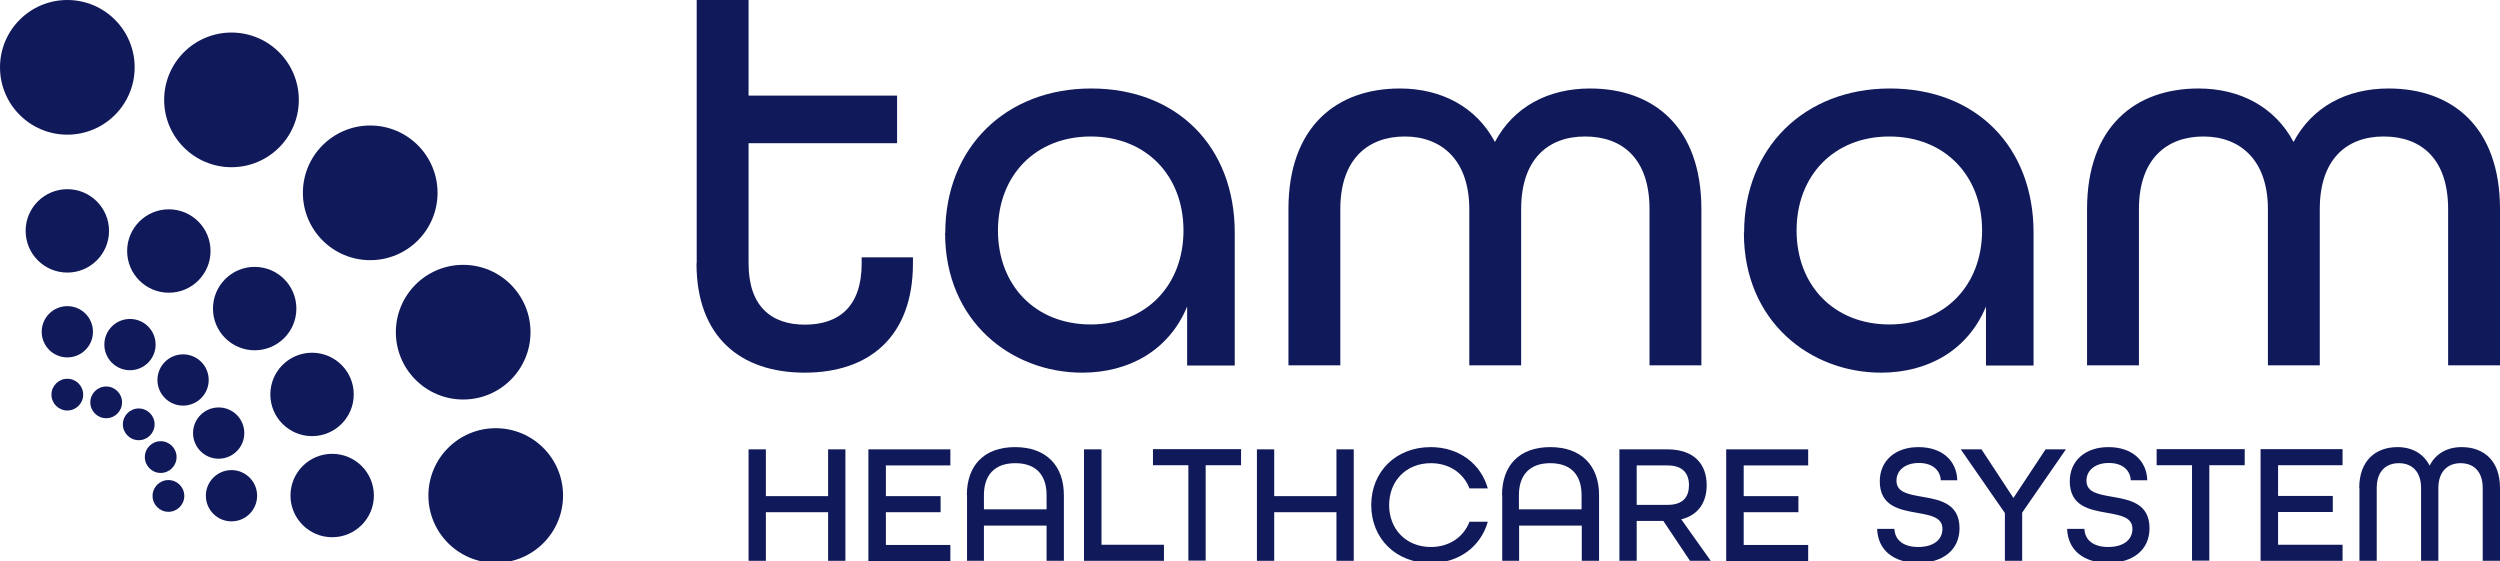
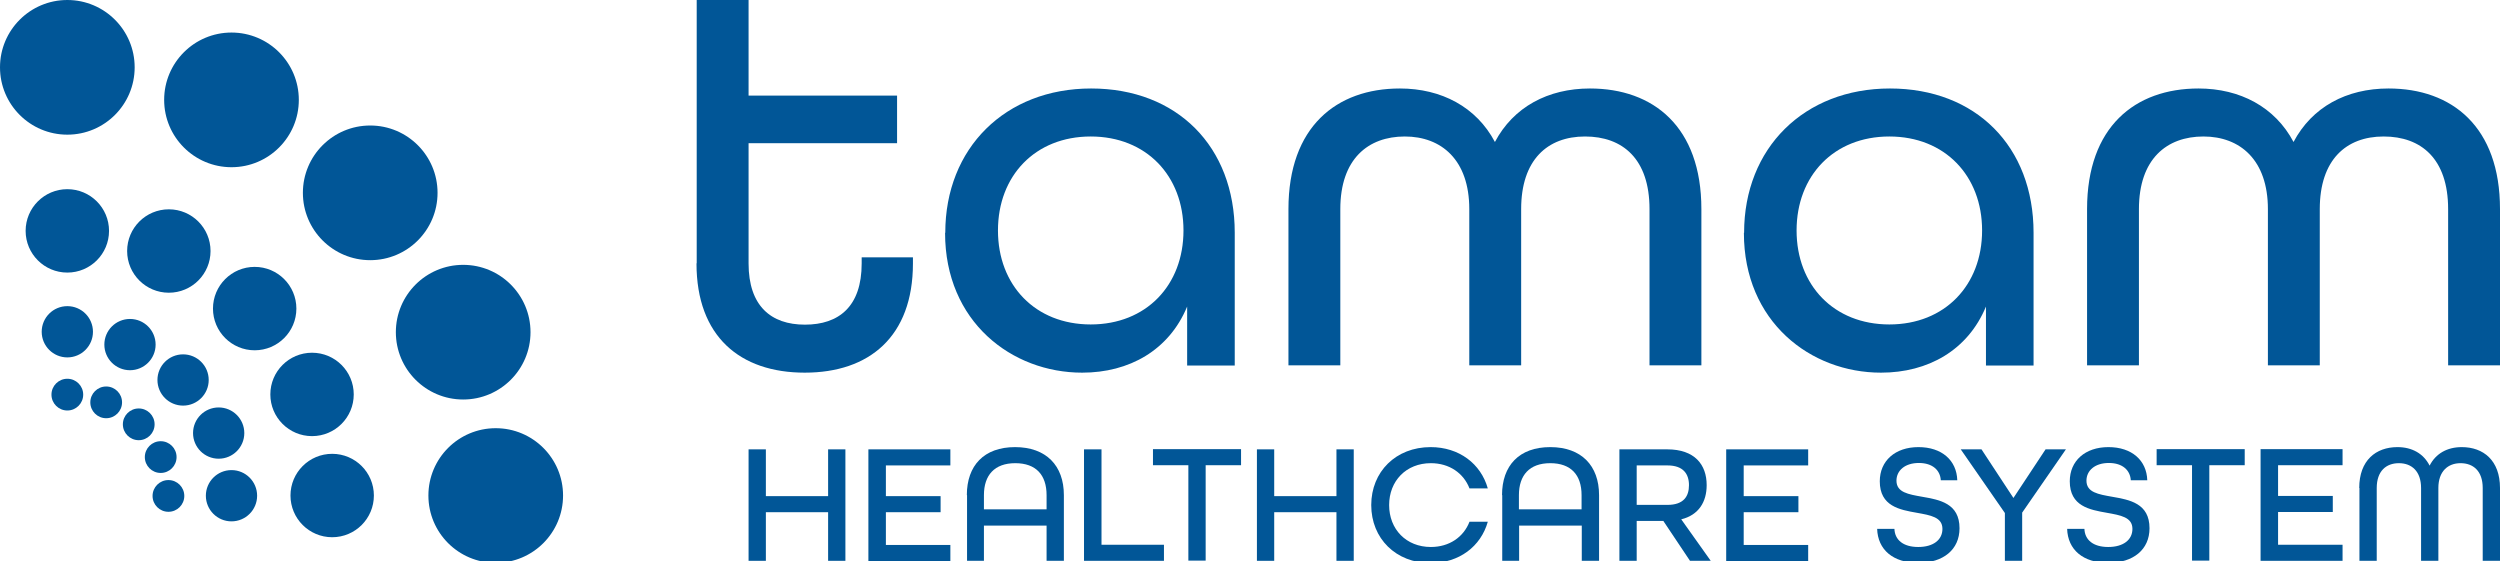
<svg xmlns="http://www.w3.org/2000/svg" id="Layer_1" data-name="Layer 1" viewBox="0 0 122.9 27.56">
  <defs>
    <style>
-       .cls-1 { fill: #10195A; }
-       .cls-2 { fill: #10195A; }
+       .cls-1 { fill: #015697; }
+       .cls-2 { fill: #015697; }
    </style>
  </defs>
  <g>
    <g>
      <path class="cls-2" d="M36.8,22.09h.85v2.3h3.06v-2.3h.85v5.48h-.85v-2.39h-3.06v2.39h-.85v-5.48Z" />
      <path class="cls-2" d="M42.69,22.09h4.03v.79h-3.17v1.51h2.69v.79h-2.69v1.61h3.17v.79h-4.03v-5.48Z" />
      <path class="cls-2" d="M47.53,24.34c0-1.45.84-2.36,2.37-2.36s2.4.91,2.4,2.36v3.23h-.85v-1.73h-3.08v1.73h-.83v-3.23ZM51.45,25.04v-.7c0-.99-.52-1.57-1.54-1.57s-1.54.59-1.54,1.57v.7h3.08Z" />
      <path class="cls-2" d="M53.3,22.09h.85v4.69h3.07v.79h-3.93v-5.48Z" />
      <path class="cls-2" d="M58.41,22.87h-1.73v-.79h4.33v.79h-1.74v4.69h-.85v-4.69Z" />
      <path class="cls-2" d="M61.79,22.09h.85v2.3h3.06v-2.3h.85v5.48h-.85v-2.39h-3.06v2.39h-.85v-5.48Z" />
      <path class="cls-2" d="M67.41,24.83c0-1.64,1.21-2.85,2.92-2.85,1.4,0,2.47.82,2.81,2.03h-.9c-.29-.75-.99-1.24-1.9-1.24-1.21,0-2.05.87-2.05,2.06s.84,2.06,2.05,2.06c.91,0,1.61-.49,1.9-1.24h.9c-.34,1.21-1.41,2.03-2.81,2.03-1.71,0-2.92-1.21-2.92-2.85Z" />
      <path class="cls-2" d="M73.84,24.34c0-1.45.84-2.36,2.37-2.36s2.4.91,2.4,2.36v3.23h-.85v-1.73h-3.08v1.73h-.83v-3.23ZM77.75,25.04v-.7c0-.99-.52-1.57-1.54-1.57s-1.54.59-1.54,1.57v.7h3.08Z" />
      <path class="cls-2" d="M79.61,22.09h2.35c1.35,0,1.94.75,1.94,1.76,0,.82-.39,1.47-1.25,1.68l1.45,2.04h-1.02l-1.31-1.96h-1.31v1.96h-.85v-5.48ZM81.97,24.82c.8,0,1.06-.42,1.06-.97s-.28-.97-1.06-.97h-1.51v1.94h1.51Z" />
      <path class="cls-2" d="M84.86,22.09h4.03v.79h-3.17v1.51h2.69v.79h-2.69v1.61h3.17v.79h-4.03v-5.48Z" />
    </g>
    <g>
      <path class="cls-2" d="M92.28,26h.85c.02.54.43.89,1.17.89s1.19-.35,1.19-.89c0-.58-.59-.67-1.25-.79-.85-.15-1.83-.32-1.83-1.55,0-1,.75-1.68,1.9-1.68s1.88.65,1.91,1.63h-.81c-.03-.49-.4-.85-1.08-.85s-1.1.37-1.1.87c0,.58.59.67,1.26.79.86.15,1.84.32,1.84,1.55,0,1.05-.8,1.7-2.03,1.7s-1.99-.64-2.02-1.68Z" />
      <path class="cls-2" d="M98.56,25.22l-2.17-3.13h1.02l1.57,2.39,1.58-2.39h1l-2.15,3.11v2.37h-.85v-2.35Z" />
      <path class="cls-2" d="M101.62,26h.85c.02.54.43.89,1.17.89s1.19-.35,1.19-.89c0-.58-.59-.67-1.25-.79-.85-.15-1.83-.32-1.83-1.55,0-1,.75-1.68,1.9-1.68s1.88.65,1.91,1.63h-.81c-.03-.49-.4-.85-1.08-.85s-1.1.37-1.1.87c0,.58.59.67,1.26.79.86.15,1.84.32,1.84,1.55,0,1.05-.8,1.7-2.03,1.7s-1.99-.64-2.02-1.68Z" />
      <path class="cls-2" d="M107.75,22.87h-1.73v-.79h4.33v.79h-1.74v4.69h-.85v-4.69Z" />
      <path class="cls-2" d="M111.13,22.08h4.03v.79h-3.17v1.51h2.69v.79h-2.69v1.61h3.17v.79h-4.03v-5.48Z" />
      <path class="cls-2" d="M115.98,23.99c0-1.36.82-2.01,1.88-2.01.72,0,1.28.32,1.58.91.3-.59.86-.91,1.58-.91,1.06,0,1.88.65,1.88,2.01v3.58h-.85v-3.58c0-.84-.47-1.22-1.09-1.22s-1.09.4-1.09,1.22v3.58h-.85v-3.58c0-.82-.46-1.22-1.09-1.22s-1.09.39-1.09,1.22v3.58h-.85v-3.58Z" />
    </g>
  </g>
  <g>
    <circle class="cls-1" cx="3.31" cy="19.4" r=".78" />
    <circle class="cls-1" cx="3.31" cy="16.31" r="1.26" />
    <circle class="cls-1" cx="3.31" cy="11.35" r="2.05" />
    <circle class="cls-1" cx="3.31" cy="3.31" r="3.31" />
    <circle class="cls-1" cx="11.38" cy="4.91" r="3.31" />
    <circle class="cls-1" cx="18.2" cy="9.48" r="3.31" />
    <circle class="cls-1" cx="22.77" cy="16.33" r="3.31" />
    <circle class="cls-1" cx="24.37" cy="24.36" r="3.31" />
    <circle class="cls-1" cx="8.3" cy="12.34" r="2.05" />
    <circle class="cls-1" cx="12.52" cy="15.17" r="2.05" />
    <circle class="cls-1" cx="15.34" cy="19.39" r="2.05" />
    <circle class="cls-1" cx="16.33" cy="24.36" r="2.05" />
    <circle class="cls-1" cx="6.39" cy="16.94" r="1.26" />
    <circle class="cls-1" cx="9" cy="18.68" r="1.26" />
    <circle class="cls-1" cx="10.75" cy="21.29" r="1.26" />
    <circle class="cls-1" cx="11.38" cy="24.37" r="1.26" />
    <circle class="cls-1" cx="5.22" cy="19.78" r=".78" />
    <circle class="cls-1" cx="6.82" cy="20.86" r=".78" />
    <circle class="cls-1" cx="7.9" cy="22.47" r=".78" />
    <circle class="cls-1" cx="8.28" cy="24.38" r=".78" />
  </g>
  <g>
    <path class="cls-2" d="M34.25,12.94V0h2.55v4.7h7.3v2.34h-7.3v5.91c0,2.09,1.1,3.01,2.77,3.01s2.79-.89,2.79-3.01v-.3h2.52v.3c0,3.6-2.15,5.37-5.32,5.37s-5.32-1.77-5.32-5.37Z" />
    <path class="cls-2" d="M46.47,11.44c0-4.16,2.95-7.09,7.17-7.09s7.06,2.85,7.06,7.09v6.53h-2.34v-2.9c-.89,2.15-2.85,3.25-5.16,3.25-3.46,0-6.74-2.5-6.74-6.87ZM58.18,11.33c0-2.69-1.83-4.62-4.56-4.62s-4.56,1.93-4.56,4.62,1.83,4.62,4.56,4.62,4.56-1.93,4.56-4.62Z" />
    <path class="cls-2" d="M63.34,10.28c0-4.05,2.36-5.93,5.48-5.93,2.04,0,3.76.91,4.67,2.63.91-1.72,2.61-2.63,4.67-2.63,3.12,0,5.48,1.88,5.48,5.93v7.68h-2.55v-7.68c0-2.47-1.32-3.57-3.17-3.57s-3.14,1.15-3.14,3.57v7.68h-2.55v-7.68c0-2.42-1.37-3.57-3.17-3.57s-3.17,1.1-3.17,3.57v7.68h-2.55v-7.68Z" />
    <path class="cls-2" d="M85.74,11.44c0-4.16,2.95-7.09,7.17-7.09s7.06,2.85,7.06,7.09v6.53h-2.34v-2.9c-.89,2.15-2.85,3.25-5.16,3.25-3.46,0-6.74-2.5-6.74-6.87ZM97.44,11.33c0-2.69-1.83-4.62-4.56-4.62s-4.56,1.93-4.56,4.62,1.83,4.62,4.56,4.62,4.56-1.93,4.56-4.62Z" />
    <path class="cls-2" d="M102.6,10.28c0-4.05,2.36-5.93,5.48-5.93,2.04,0,3.76.91,4.67,2.63.91-1.72,2.6-2.63,4.67-2.63,3.12,0,5.48,1.88,5.48,5.93v7.68h-2.55v-7.68c0-2.47-1.32-3.57-3.17-3.57s-3.14,1.15-3.14,3.57v7.68h-2.55v-7.68c0-2.42-1.37-3.57-3.17-3.57s-3.17,1.1-3.17,3.57v7.68h-2.55v-7.68Z" />
  </g>
</svg>
